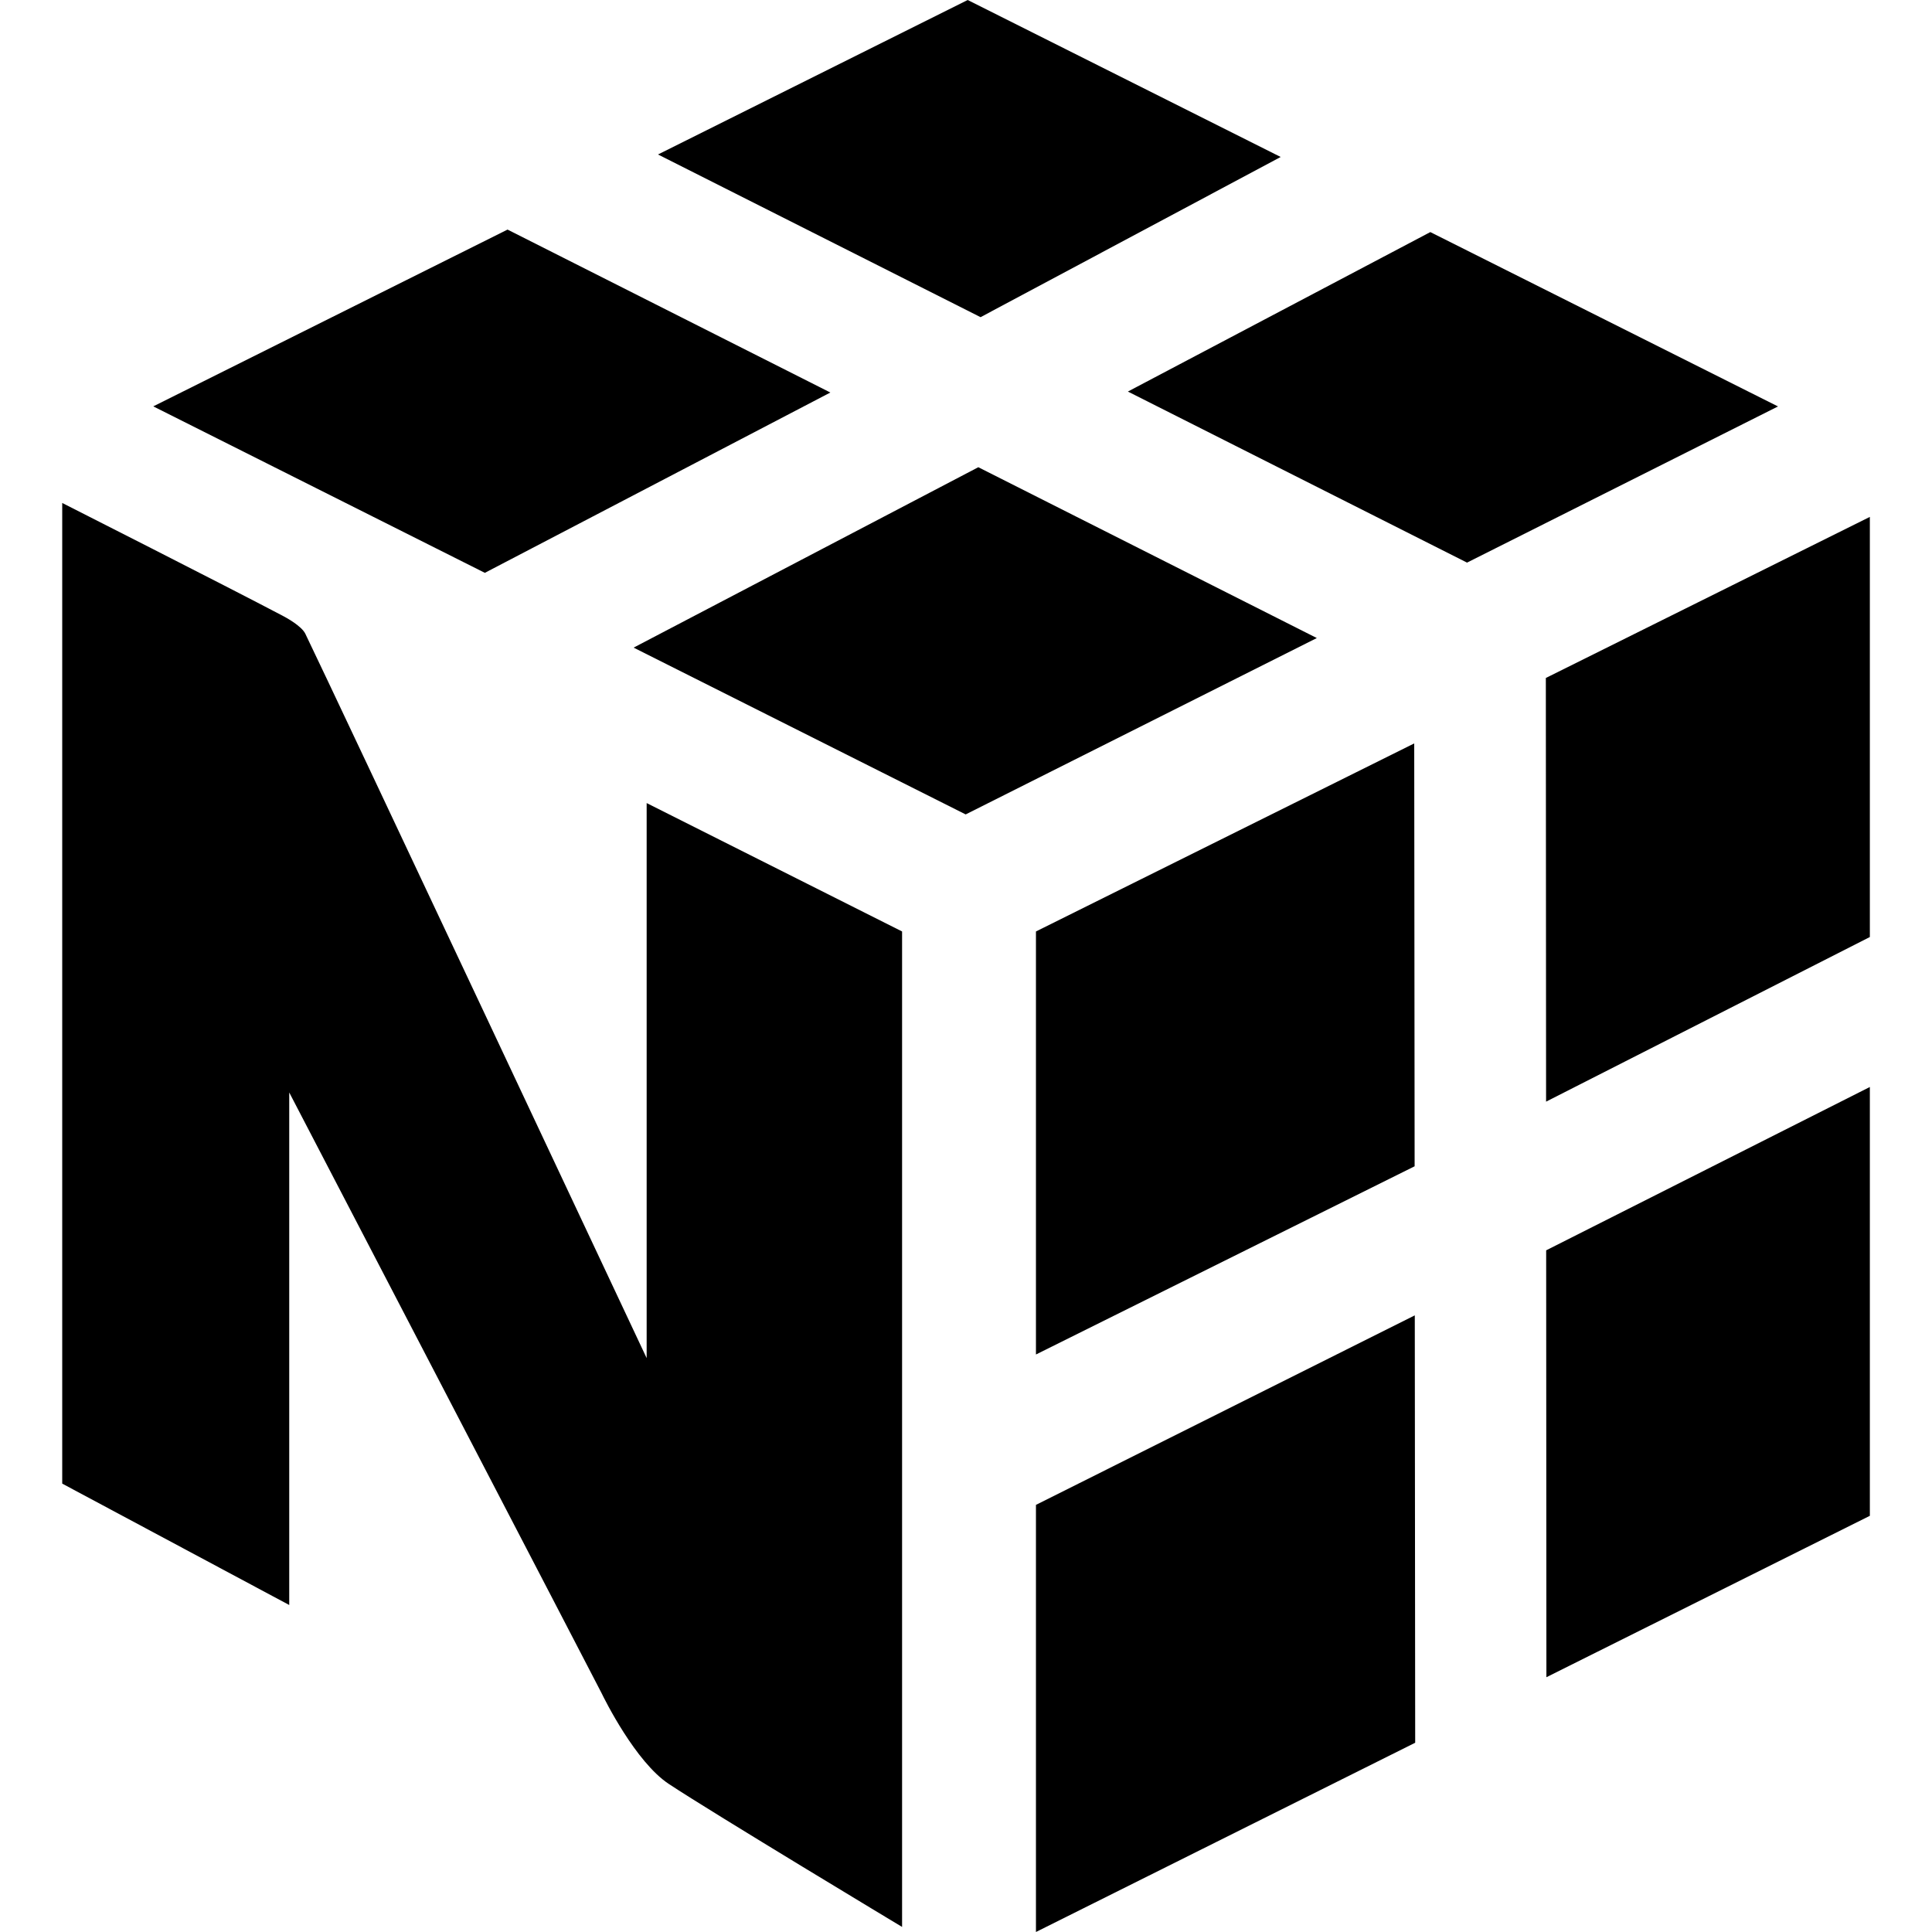
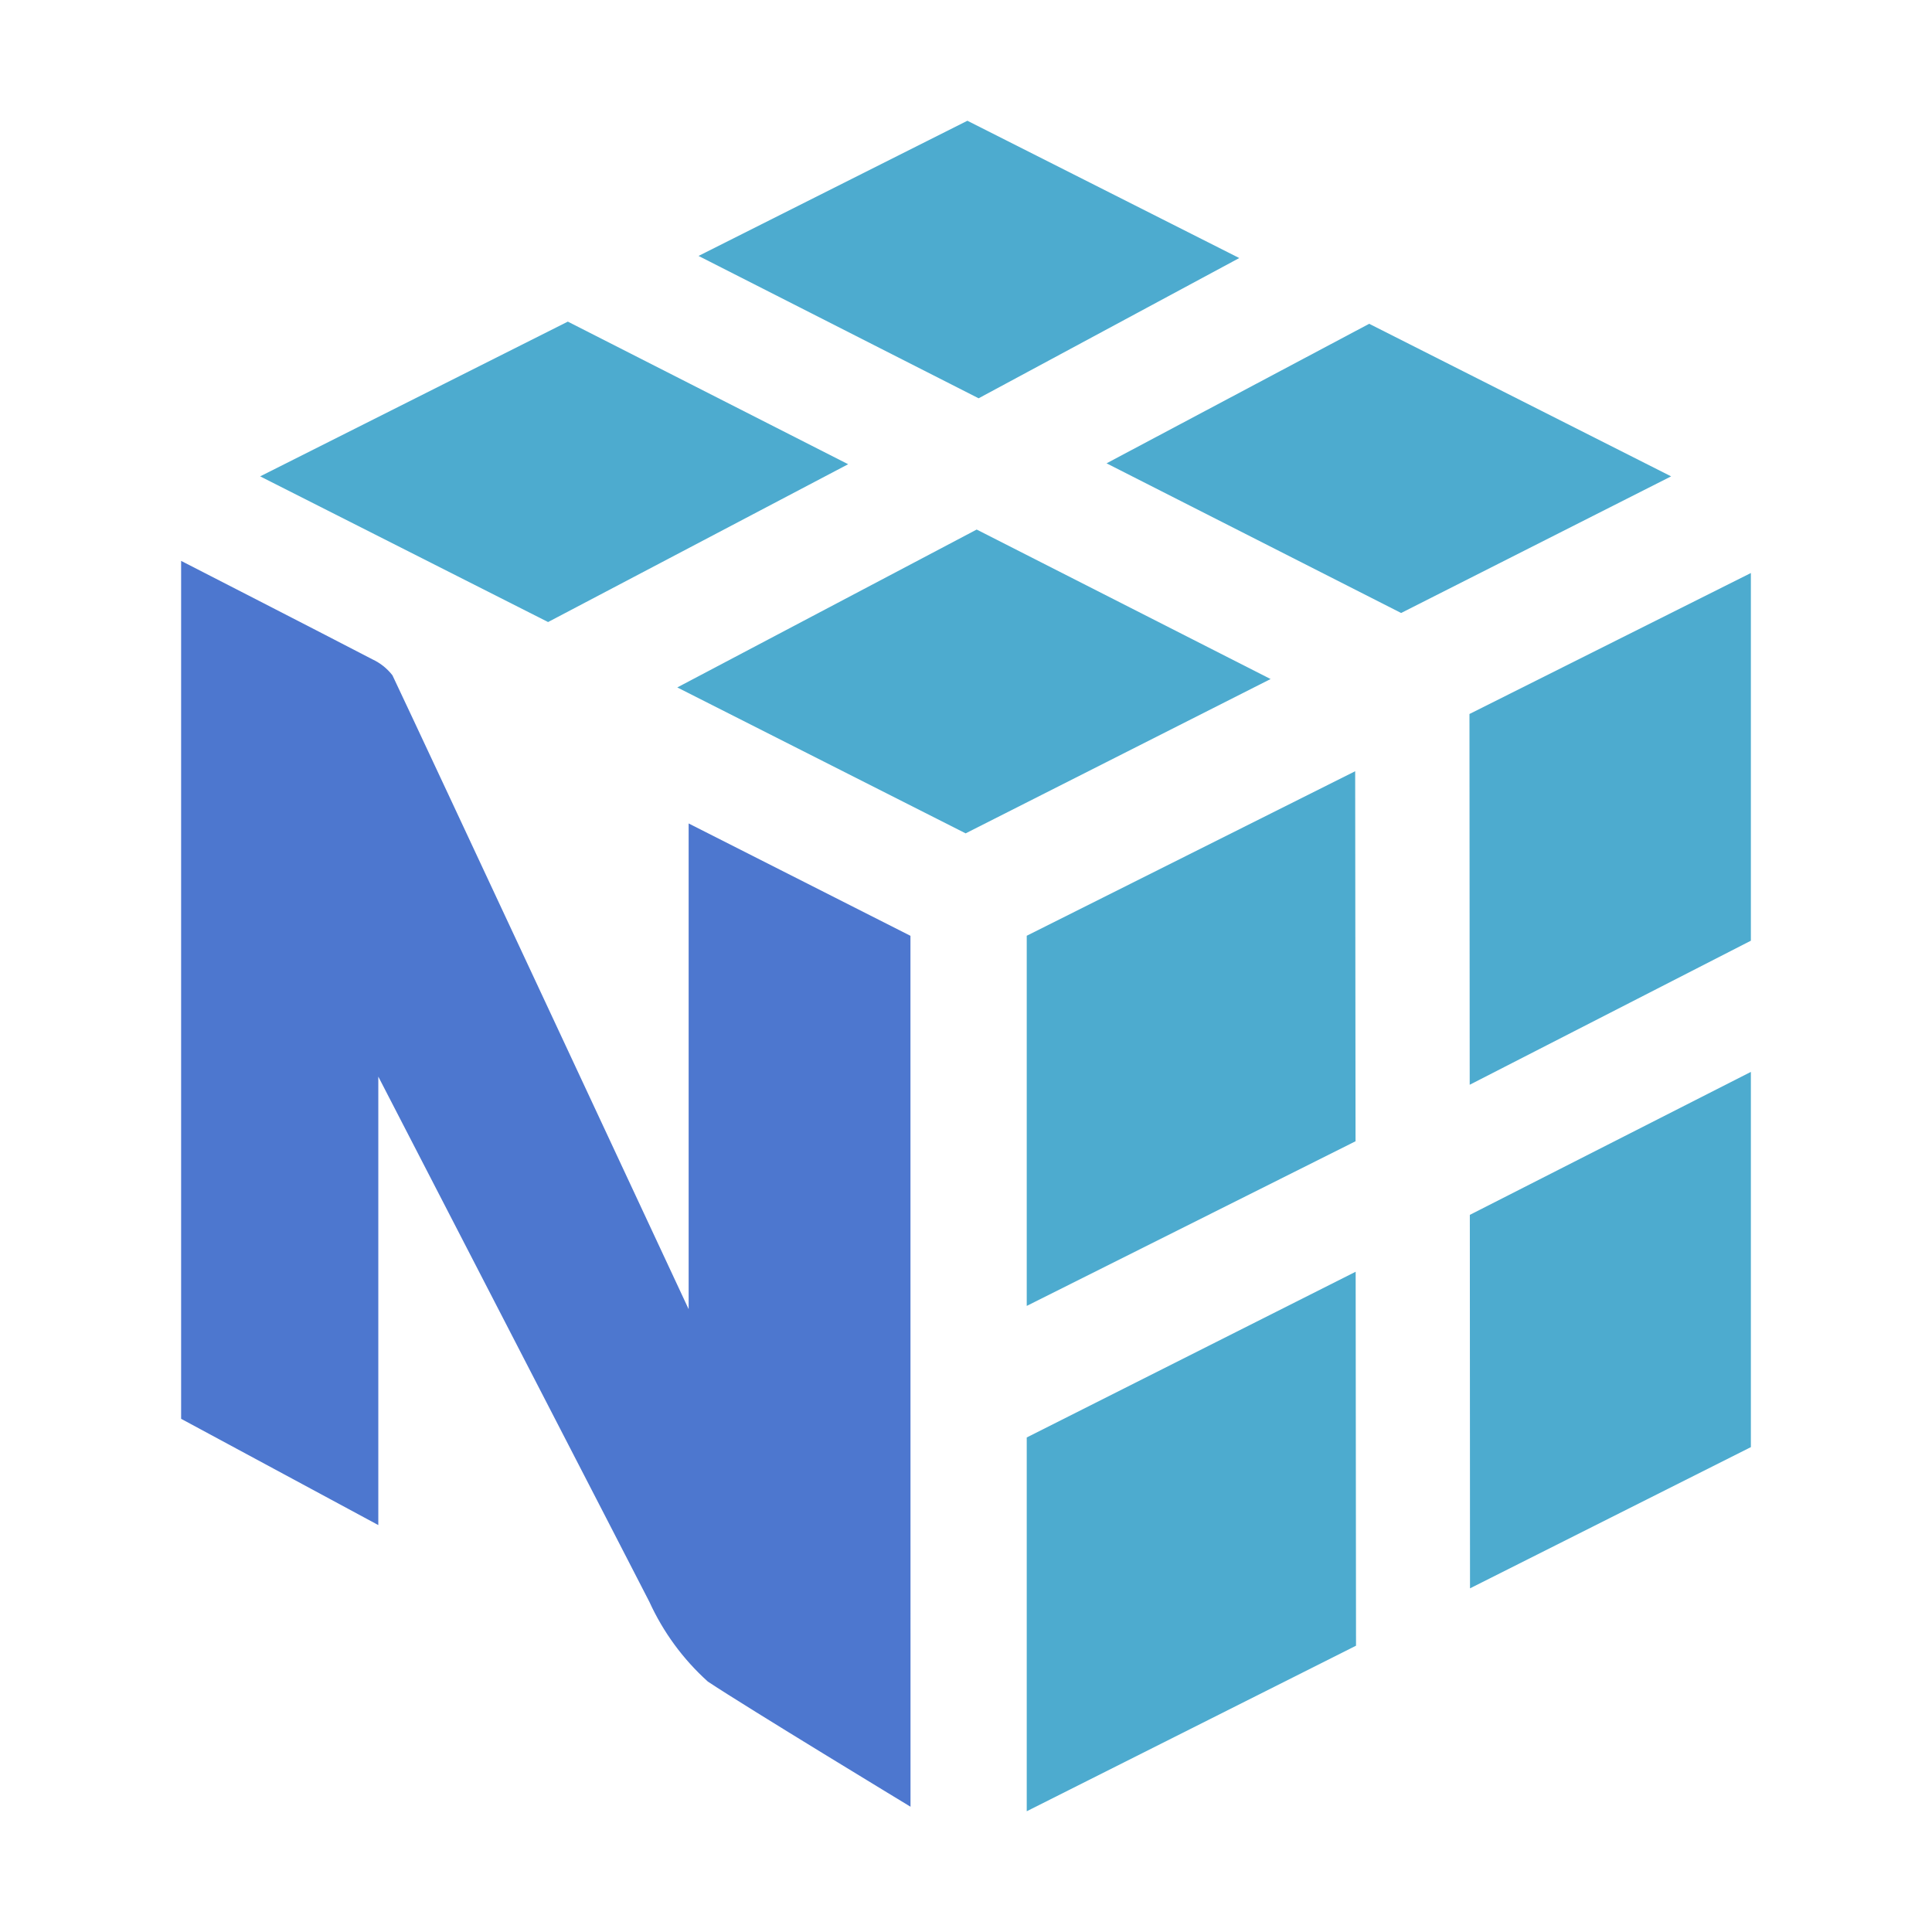
- <svg xmlns="http://www.w3.org/2000/svg" role="img" viewBox="0 0 24 24">
-   <path d="M10.315 4.876L6.305 2.852l-4.401 2.196 4.119 2.068zm1.838.928l4.205 2.122-4.362 2.191-4.125-2.072zm5.615-2.921l4.319 2.166-3.863 1.94-4.213-2.125zm-1.859-.933L12.021 0 8.174 1.919l4.007 2.021zm-3.04 16.744V24l4.711-2.351-.005-5.309zm4.704-4.206l-.005-5.253-4.699 2.336v5.255zm5.655-.985v5.327l-4.018 2.005-.003-5.303zm0-1.863V6.421l-4.025 2.001.003 5.263zM11.206 11.571L8.033 9.976v6.895s-3.88-8.256-4.24-8.998c-.046-.096-.237-.201-.286-.226C2.812 7.281.773 6.248.773 6.248V18.43l2.82 1.508v-6.367s3.839 7.378 3.878 7.458c.039.081.424.858.836 1.131.548.363 2.899 1.777 2.899 1.777z" />
+ <svg xmlns="http://www.w3.org/2000/svg" width="800px" height="800px" viewBox="0 0 32 32">
+   <polygon points="14.048 7.689 9.405 5.327 4.309 7.89 9.078 10.303 14.048 7.689" style="fill:#4dabcf" />
+   <polygon points="16.177 8.771 21.045 11.247 15.994 13.803 11.218 11.386 16.177 8.771" style="fill:#4dabcf" />
+   <polygon points="22.678 5.363 27.679 7.89 23.207 10.153 18.328 7.674 22.678 5.363" style="fill:#4dabcf" />
+   <polygon points="20.526 4.274 16.023 2 11.57 4.239 16.209 6.597 20.526 4.274" style="fill:#4dabcf" />
+   <polygon points="17.006 23.809 17.006 30 22.46 27.258 22.454 21.064 17.006 23.809" style="fill:#4dabcf" />
+   <polygon points="22.452 18.903 22.446 12.774 17.006 15.499 17.006 21.63 22.452 18.903" style="fill:#4dabcf" />
+   <polygon points="29 17.754 29 23.969 24.348 26.308 24.345 20.122 29 17.754" style="fill:#4dabcf" />
+   <polygon points="29 15.581 29 9.491 24.339 11.826 24.343 17.967 29 15.581" style="fill:#4dabcf" />
+   <path d="M15.08,15.5l-3.674-1.861v8.045S6.913,12.05,6.5,11.185a.9.9,0,0,0-.331-.264C5.361,10.5,3,9.29,3,9.29V23.5L6.266,25.26V17.832s4.445,8.607,4.49,8.7a4.026,4.026,0,0,0,.968,1.32c.635.423,3.357,2.073,3.357,2.073Z" style="fill:#4d77cf" />
</svg>
